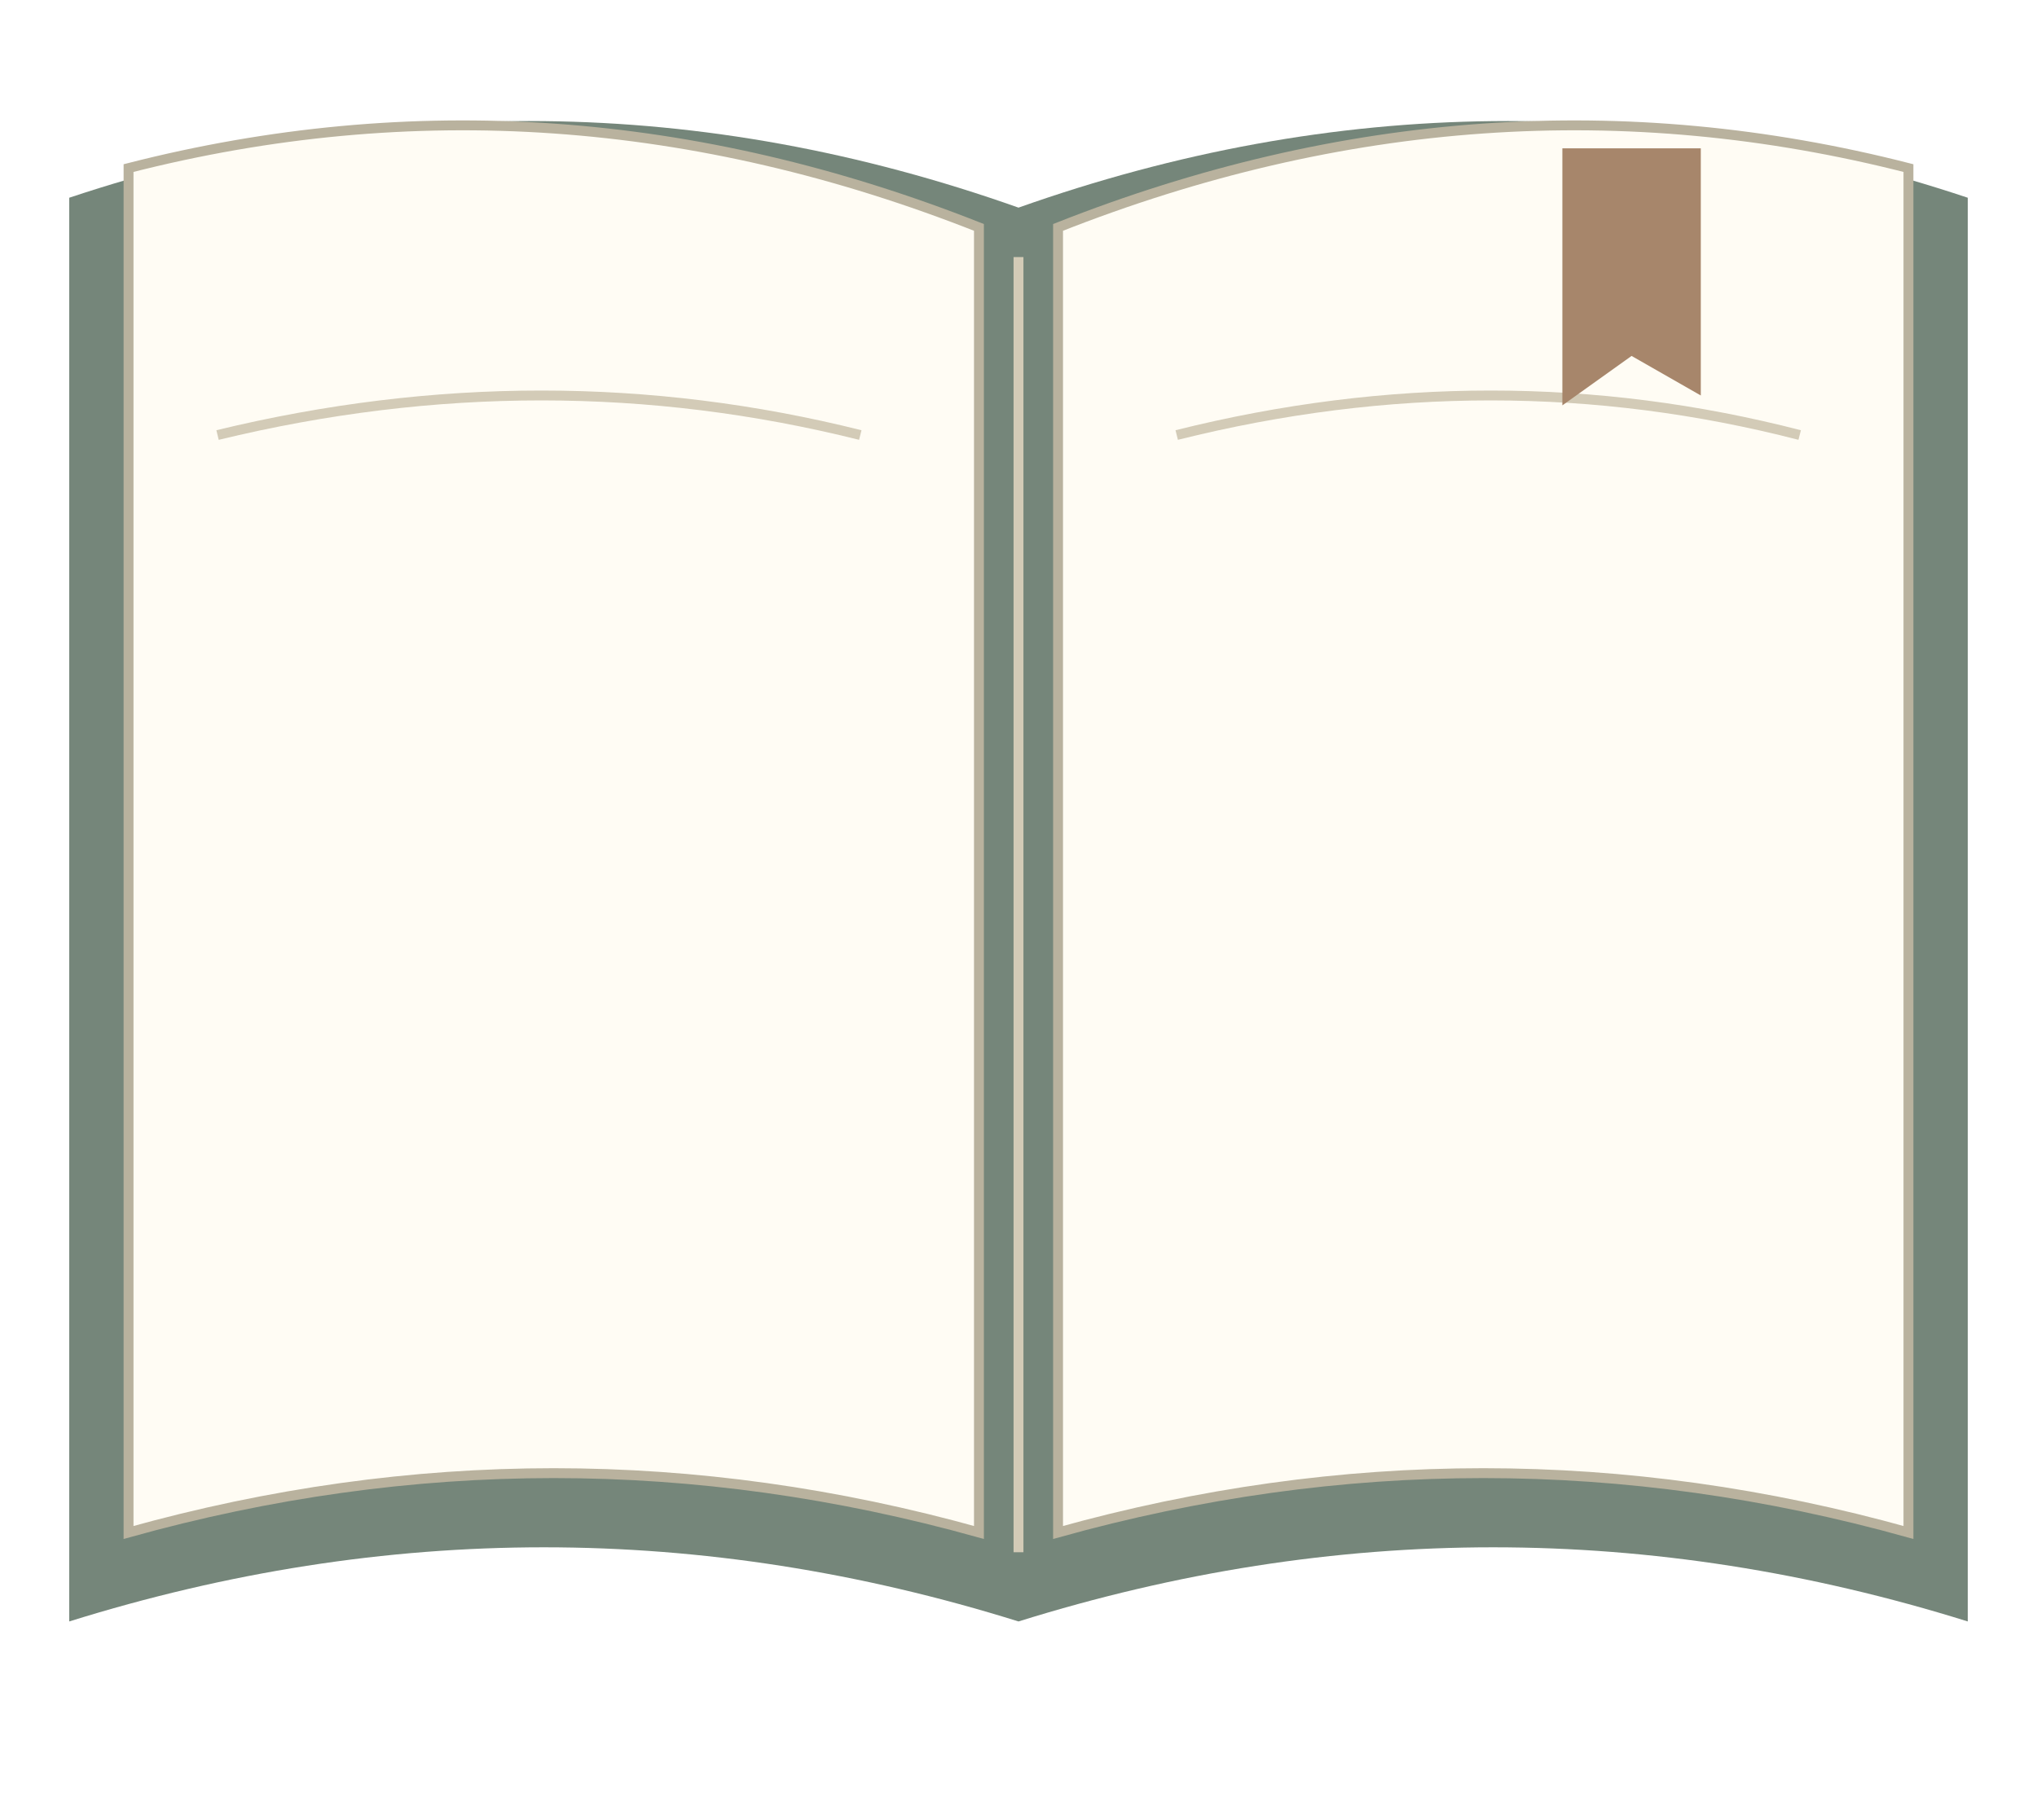
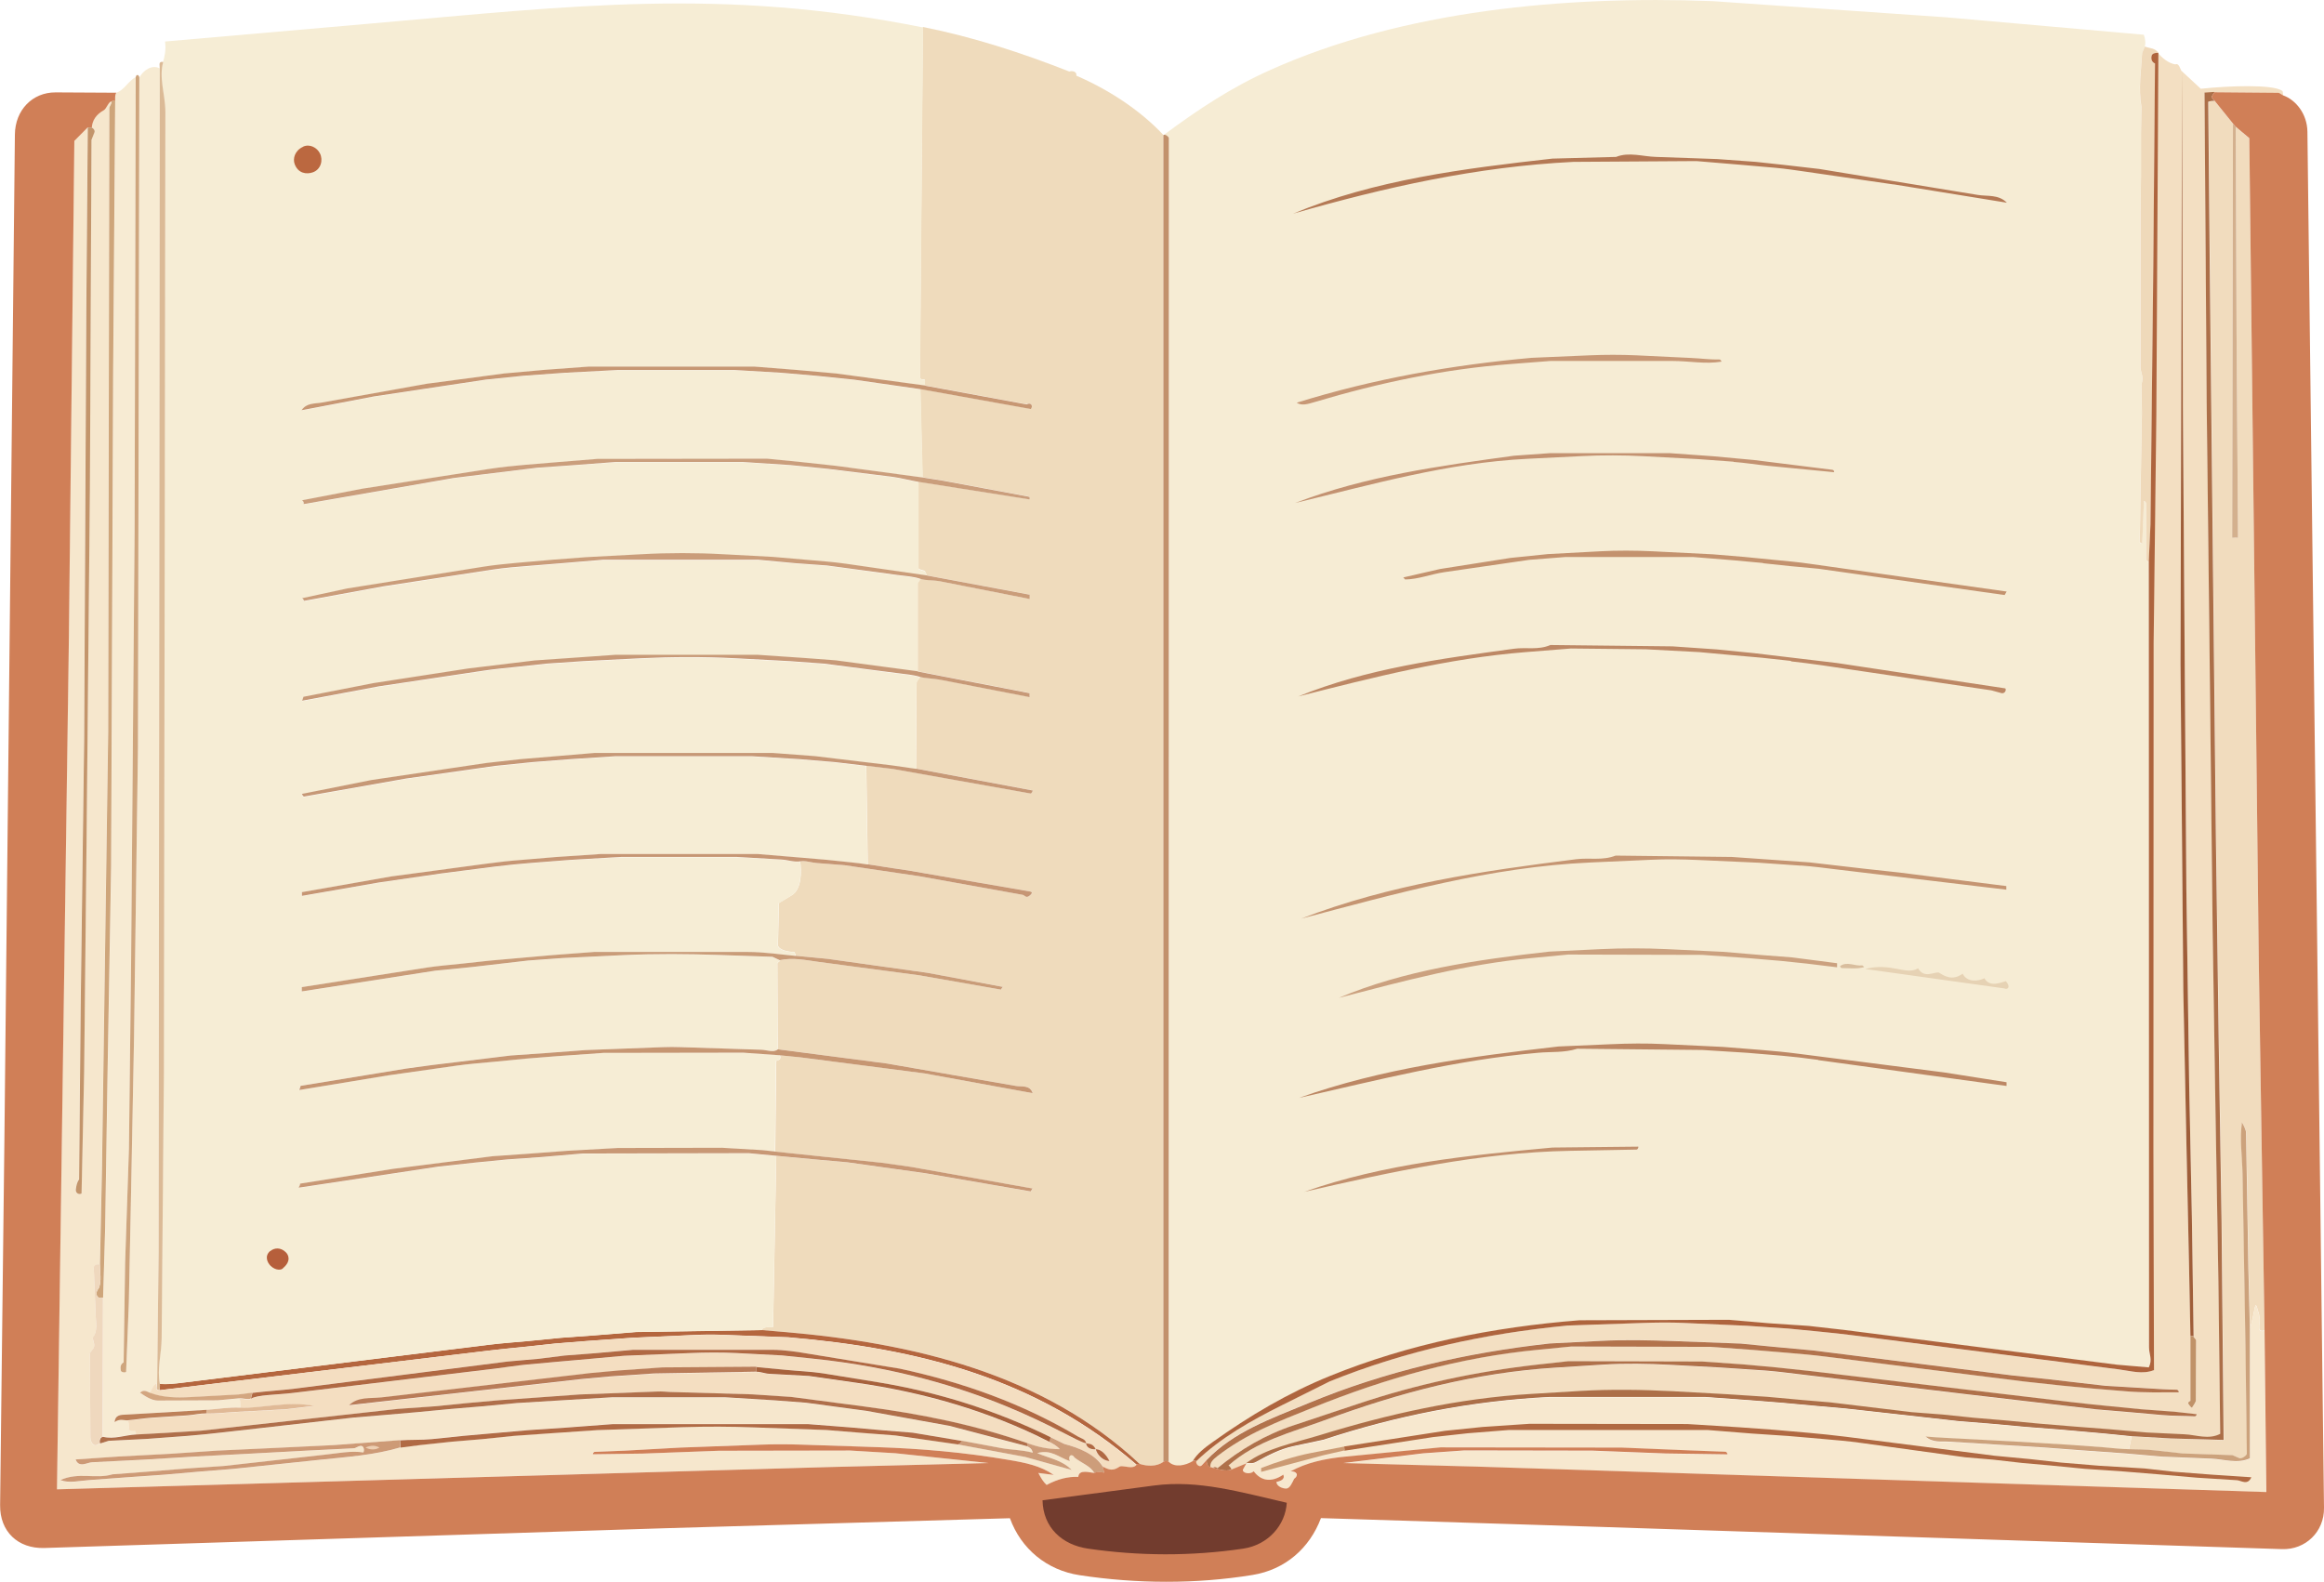
- <svg xmlns="http://www.w3.org/2000/svg" viewBox="0 0 206 184">
-   <path d="M7 20Q55 4 103 21Q151 4 199 20V164Q151 149 103 164Q55 149 7 164Z" fill="#75867A" />
-   <path d="M13 17Q56 6 99 23V155Q56 143 13 155Z" fill="#FFFCF4" stroke="#B9B29E" />
-   <path d="M107 23Q150 6 193 17V155Q150 143 107 155Z" fill="#FFFCF4" stroke="#B9B29E" />
-   <path d="M103 26V157M22 44Q55 36 87 44M119 44Q151 36 182 44" fill="none" stroke="#D3CBB7" />
-   <path d="M158 15v26l7-5 7 4V15" fill="#A7866B" />
+ <svg xmlns="http://www.w3.org/2000/svg" id="Layer_2" data-name="Layer 2" viewBox="0 0 206 140.22">
+   <defs>
+     <style>
+       .cls-1 {
+         fill: #c2916c;
+       }
+ 
+       .cls-2 {
+         fill: #723c2e;
+       }
+ 
+       .cls-3 {
+         fill: #f3dfc2;
+       }
+ 
+       .cls-4 {
+         fill: #d3b08e;
+       }
+ 
+       .cls-5 {
+         fill: #e6d2b4;
+       }
+ 
+       .cls-6 {
+         fill: #bd8865;
+       }
+ 
+       .cls-7 {
+         fill: #ca9e7c;
+       }
+ 
+       .cls-8 {
+         fill: #b2734c;
+       }
+ 
+       .cls-9 {
+         fill: #f1dcbe;
+       }
+ 
+       .cls-10 {
+         fill: #c89875;
+       }
+ 
+       .cls-11 {
+         fill: #ca9d7a;
+       }
+ 
+       .cls-12 {
+         fill: #c79876;
+       }
+ 
+       .cls-13 {
+         fill: #9f5e39;
+       }
+ 
+       .cls-14 {
+         fill: #f7ebd3;
+       }
+ 
+       .cls-15 {
+         fill: #b47955;
+       }
+ 
+       .cls-16 {
+         fill: #b06943;
+       }
+ 
+       .cls-17 {
+         fill: #b65f3b;
+       }
+ 
+       .cls-18 {
+         fill: #cea57d;
+       }
+ 
+       .cls-19 {
+         fill: #c99c78;
+       }
+ 
+       .cls-20 {
+         fill: #b97c58;
+       }
+ 
+       .cls-21 {
+         fill: #efd8be;
+       }
+ 
+       .cls-22 {
+         fill: #cb9a73;
+       }
+ 
+       .cls-23 {
+         fill: #e0b996;
+       }
+ 
+       .cls-24 {
+         fill: #ae643d;
+       }
+ 
+       .cls-25 {
+         fill: #efdbbc;
+       }
+ 
+       .cls-26 {
+         fill: #f6ecd4;
+       }
+ 
+       .cls-27 {
+         fill: #a7623c;
+       }
+ 
+       .cls-28 {
+         fill: #b4663e;
+       }
+ 
+       .cls-29 {
+         fill: #f6edd5;
+       }
+ 
+       .cls-30 {
+         fill: #d3a680;
+       }
+ 
+       .cls-31 {
+         fill: #bd8159;
+       }
+ 
+       .cls-32 {
+         fill: #cd9d7a;
+       }
+ 
+       .cls-33 {
+         fill: #c39271;
+       }
+ 
+       .cls-34 {
+         fill: #c69672;
+       }
+ 
+       .cls-35 {
+         fill: #efd9ba;
+       }
+ 
+       .cls-36 {
+         fill: #dbba96;
+       }
+ 
+       .cls-37 {
+         fill: #cba17f;
+       }
+ 
+       .cls-38 {
+         fill: #cd9a76;
+       }
+ 
+       .cls-39 {
+         fill: #edcfb2;
+       }
+ 
+       .cls-40 {
+         fill: #d07f57;
+       }
+ 
+       .cls-41 {
+         fill: #c09268;
+       }
+ 
+       .cls-42 {
+         fill: #c79977;
+       }
+ 
+       .cls-43 {
+         fill: #c79773;
+       }
+ 
+       .cls-44 {
+         fill: #c59572;
+       }
+ 
+       .cls-45 {
+         fill: #c3926e;
+       }
+ 
+       .cls-46 {
+         fill: #af714a;
+       }
+ 
+       .cls-47 {
+         fill: #c69674;
+       }
+ 
+       .cls-48 {
+         fill: #c3956b;
+       }
+ 
+       .cls-49 {
+         fill: #d8bd9d;
+       }
+ 
+       .cls-50 {
+         fill: #f4dec1;
+       }
+ 
+       .cls-51 {
+         fill: #af6f4a;
+       }
+ 
+       .cls-52 {
+         fill: #c2906d;
+       }
+ 
+       .cls-53 {
+         fill: #bc8764;
+       }
+ 
+       .cls-54 {
+         fill: #f7e8cf;
+       }
+ 
+       .cls-55 {
+         fill: #ac6f48;
+       }
+ 
+       .cls-56 {
+         fill: #b06a44;
+       }
+ 
+       .cls-57 {
+         fill: #c69876;
+       }
+ 
+       .cls-58 {
+         fill: #bb6840;
+       }
+ 
+       .cls-59 {
+         fill: #f6e7cd;
+       }
+ 
+       .cls-60 {
+         fill: #cca27c;
+       }
+ 
+       .cls-61 {
+         fill: #cea57a;
+       }
+ 
+       .cls-62 {
+         fill: #b06942;
+       }
+     </style>
+   </defs>
+   <g id="Layer_1-2" data-name="Layer 1">
+     <g id="Generative_Object" data-name="Generative Object">
+       <path class="cls-25" d="M103.12,11.97v117.63c-.57.44-1.44.4-2.1.18-8.55-8.03-20.13-10.75-31.64-11.71l-1.86-.16c.04-.23.51-.3,1.01-.27l.28-15.17,3.63.34,2.69.24,6.92.97,9.32,1.61.17-.26-10.81-1.92-2.55-.36-9.46-.99.09-8.05c.44-.1.42-.37.3-.5l1.9.19,10.97,1.42,9.57,1.75c-.25-.75-.95-.55-1.49-.64l-11.44-1.99-9.68-1.26-.03-7.62c0-.08.36-.27.22-.28,1.14-.25,2.26,0,3.43.15l8.93,1.19,7.25,1.27c.04-.11.14-.2.17-.24l-6.69-1.25-8.86-1.24-2.83-.27s-.04-.34-.19-.36c-.36.05-1.39-.16-1.38-.61l.09-3.71,1.14-.69c.86-.52.88-2.08.74-3,.52-.08.97.11,1.5.15l2.44.19,6.65.98,9.15,1.65c.17.03.29.35.63.05.1-.09.34-.3,0-.35l-10.83-1.87c-.44-.08-.97-.14-1.29-.19l-2.26-.35-.13-8.74,2.37.28,12.22,2.18c.13-.12.16-.22.17-.27l-10.35-1.94.05-7.58c0-.24.23-.38.32-.56.44.14,1.16.13,1.78.25l7.9,1.54v-.35s-8.01-1.55-8.01-1.55l-1.9-.37v-7.85s.25-.35.25-.35c.41.14,1.16.1,1.76.22l7.9,1.56v-.38s-9.13-1.71-9.13-1.71c-.01-.09-.08-.38-.22-.42-.09-.03-.49-.1-.5-.23v-7.65s9.82,1.55,9.82,1.55c.05-.04.07-.21-.11-.25l-7.51-1.4-1.83-.29-.2-7.83,9.78,1.76c.25-.29-.03-.63-.37-.41l-8.95-1.65c-.15-.09.03-.55-.11-.55-.09,0-.38.07-.38-.25l.26-30.99c4.45.89,8.74,2.28,12.98,3.95.23-.08.69-.03.63.37,2.8,1.21,5.58,2.99,7.69,5.23Z" />
+       <path class="cls-3" d="M193.42,6.31l-.14,52.55.26,28.97.26,13.33.24,11.15.13,6.09v5.79c-.27.11-.22.24-.13.35.07.09.22.29.27.23.08-.1.33-.48.33-.61l.02-5.34c0-.09-.3-.34-.22-.35l-.15-10.46-.24-11.74-.25-17.39-.32-42.85-.07-29.71,1.67,1.55c2.38-.26,6.43-.42,7.22.19.08.06.06.29.08.42-.1-.03-.32-.23-.44-.23l-5.67-.05-.85.06.19,27.48.25,21.5.28,25.35.26,16.48.25,14.59.16,13.5c-1.05.53-2.12.09-3.16.04l-3.36-.16-3.31-.29-3.01-.23-3.15-.26-3.05-.29-2.74-.23-2.8-.29-2.75-.21-7.23-.87-2.5-.21-3.06-.28-3.54-.23-4.9-.27c-2.7-.15-5.52-.18-8.21-.02l-4.28.26c-6.49.39-12.67,1.78-18.84,3.68-2.23.68-4.68,1.13-6.45,2.46l-1.36.56c.03-.19-.26-.38-.24-.39,2.5-2.21,5.58-2.93,8.47-3.99,6.67-2.46,13.35-4.23,20.52-4.68l4.26-.27c1.91-.12,3.96-.08,5.87.02l4.48.24,3.88.26c.96.07,2,.2,3.06.33l15.06,1.8,11.31,1.32,2.75.23,3.05.27c.99.09,2.01.07,2.95.12.08-.04.14-.1.15-.19l-1.96-.22-2.97-.22-2.84-.28c-1.03-.1-2.13-.21-3.31-.35l-23.11-2.75-3.08-.33-2.84-.26-3.71-.26-11.87-.03-2.71.3c-5.45.61-10.72,1.74-15.9,3.47l-5.73,1.91c-2.51.84-4.74,2.14-6.76,3.8-.21-.16-.34-.1-.39-.02l-.23-.07c-.07-.42.25-.72.61-1,2.56-1.99,5.39-3.06,8.41-4.28,6.51-2.62,13.07-4.48,20-5.15l2.96-.29,12.39.03,3.71.27,3.11.26c1.04.09,2.15.18,3.32.33l17.61,2.21,3.31.36,2.84.27,2.92.24c1.53.13,3.14.08,4.64.09,0-.08-.03-.18-.14-.23-.93,0-1.85-.08-2.86-.14l-3.52-.21-4.93-.57-3.32-.35-17.61-2.21-3.58-.33-2.86-.28-5.88-.22c-2.15-.08-4.41-.13-6.54-.02l-4.52.23c-7.38.83-14.53,2.45-21.43,5.31-3.31,1.37-6.58,2.51-8.98,5.03l-.45.48c-.19.2-.54-.15-.47-.38,2.19-2.09,4.83-3.58,7.62-4.97l4.21-2.1c6.77-2.73,13.76-4.24,21.07-4.95l6.68-.23c1.24-.04,2.41-.05,3.66,0l5.57.25,3.69.25,2.85.28c.95.09,1.97.2,3.06.34l23.38,3c1.04.13,2.06.47,3.1.06l-.05-19.54.02-44.93.24-20.23.18-32.06c.33.41.92.91,1.53,1.01.33-.16.44.44.56.6Z" />
+       <path class="cls-14" d="M14.16,6.08l-.1,104.88-.13,11.64c-.39.22-.44.61-.63.88-.21-.08-.56-.34-.87,0,.49.34,1.04.69,1.57.69l5.29-.02,1.93-.18c.15.28.11.54.09.82-1.07-.05-2.04.13-2.98.19l-3.23.2-4.02.23c-.3.02-.87-.02-.92.66.46-.34.87-.13,1.16-.16.15.27.15.4.1.79.05.11.39.14.49.1s.2.25.12.35c-.98.05-1.91.45-2.91.2l.03-12.32.18-6.15.21-13.52.32-18.6.18-43.75.18-24.11c0-.22-.03-.47.1-.69.68-.2,1.05-1.03,1.71-1.38l-.1,40.21-.31,38.3-.19,16.45-.34,10.16-.13,8.8c-.32.2-.29.47-.25.73.03.18.46.21.47.09l.24-6.1.2-9.85.26-13.59.35-25.81.12-59.34c.34-.65,1.12-1.18,1.81-.82Z" />
+       <path class="cls-18" d="M12.35,6.9l-.12,59.34-.35,25.81-.26,13.59-.2,9.85-.24,6.1c0,.11-.44.09-.47-.09-.04-.26-.07-.54.25-.73l.13-8.8.34-10.16.19-16.45.31-38.3.1-40.21c.05-.34.33-.2.32.05Z" />
+       <g>
+         <path class="cls-26" d="M190.11,4.15l-.24.56c-.08,1.55-.36,3.12-.06,4.79l-.03,2.39v3.77c0,.93-.05,2.05-.05,3.07v13.92c.06.48.31.83.08,1.42l.04,2.53-.03,1.87-.16,9.6c.08.11.17.14.22.15l.15-3.78c.08,0,.19.1.19.22v4.88c0,.22.15.27.25.25l.02,69.68c0,.65.33,1.05-.02,1.78l-2.83-.24-24.24-3.09-3.09-.35-3.46-.23-3.6-.31-13.23.04c-7.71.61-15.08,2.08-22.11,4.93-3.73,1.51-7.16,3.54-10.42,5.87-.71.51-1.37,1.02-1.77,1.69-.61.37-1.57.61-2.12.06l.02-117.36c0-.1-.33-.38-.5-.27,3.15-2.34,6.09-4.28,9.53-5.81C124.4.92,138.74-.4,151.79.1l20.79,1.44,17.45,1.54c.13.35.18.82.07,1.07Z" />
+         <g>
+           <path class="cls-35" d="M191.32,4.7c-.26-.03-.53.06-.57.21-.07.23-.07.58.28.73l-.15,17.89-.25,22.95-.15,3.29c-.1.02-.25-.03-.25-.25v-4.88c0-.12-.11-.21-.19-.22l-.15,3.78s-.14-.04-.22-.15l.16-9.6.03-1.87-.04-2.53c.23-.58-.03-.93-.08-1.42v-13.92c0-1.03.04-2.15.04-3.07v-3.77s.04-2.39.04-2.39c-.29-1.67-.02-3.24.06-4.79l.24-.56c.5.18.85.1,1.21.55Z" />
+           <path class="cls-24" d="M191.32,4.7l-.18,32.06-.24,20.23-.02,44.93.05,19.54c-1.04.41-2.06.07-3.1-.06l-23.38-3c-1.1-.14-2.11-.25-3.06-.34l-2.85-.28-3.69-.25-5.57-.25c-1.25-.06-2.43-.04-3.66,0l-6.68.23c-7.31.71-14.31,2.22-21.07,4.95l-4.21,2.1c-2.79,1.39-5.43,2.88-7.62,4.97-.07-.03-.24-.05-.32,0,.4-.67,1.05-1.18,1.77-1.69,3.26-2.33,6.69-4.36,10.42-5.87,7.03-2.85,14.4-4.32,22.11-4.93l13.23-.04,3.6.31,3.46.23,3.09.35,24.24,3.09,2.83.24c.35-.72.02-1.13.02-1.78l-.02-69.68.15-3.29.25-22.95.15-17.89c-.35-.15-.36-.51-.28-.73.05-.15.32-.24.57-.21Z" />
+           <path class="cls-1" d="M103.6,129.6c-.1-.09-.37-.08-.48,0V11.97c.17-.11.49.17.49.27l-.02,117.36Z" />
+           <path class="cls-15" d="M167.84,16.35l-7.64-1.11c-.95-.14-1.92-.28-2.78-.36l-3.09-.27-3.96-.33-10.91.07c-8.59.43-16.62,2.24-24.84,4.59,7.21-3,15.13-4,22.99-4.88l5.64-.15c1.15-.46,2.37-.03,3.53,0l5.43.19,3.43.25,2.59.28,3.04.35,14.04,2.3c.87.14,1.84-.06,2.58.69l-10.06-1.63Z" />
+           <path class="cls-53" d="M161.17,93.96c-1.24-.17-2.26-.29-3.21-.37l-3.1-.26-3.97-.25-11.08-.11c-1.17.37-2.31.25-3.49.36-7.24.63-14.03,2.38-21.18,4,7.34-2.63,15.18-3.66,23.01-4.56l4.63-.2c1.54-.07,3.19-.09,4.73-.01l5.24.25,3.38.27c1.04.08,2.16.19,3.31.34l12.88,1.65,5.54.87v.33s-16.68-2.29-16.68-2.29Z" />
+           <path class="cls-44" d="M159.65,76.74l-3.75-.26-5.34-.24c-1.41-.06-2.84-.09-4.24-.02l-5.36.24c-8.89.4-17.23,2.76-25.63,4.98,7.85-3.04,16.09-4.23,24.38-5.27,1.21-.15,2.32.14,3.5-.32l10.3.12,3.86.27,3.03.21,4.92.57,3.04.33,9.48,1.2v.32s-15-1.79-15-1.79c-1.06-.13-2.11-.27-3.2-.35Z" />
+           <path class="cls-6" d="M158.76,58.59l-2.58-.28-2.49-.22-3.06-.28-4.73-.25-6.65-.07-4.01.32c-6.95.55-13.5,2.24-20.17,3.93,6.18-2.51,12.64-3.34,19.13-4.23,1.1-.15,2.14.14,3.23-.33l10.82.12,3.91.27,3.3.33,7.39.88,14.87,2.24c.16.02.05.53-.33.42l-.87-.24-15-2.22c-.97-.14-1.94-.26-2.77-.35Z" />
+           <path class="cls-45" d="M156.28,49.91l-2.6-.24-3.59-.29h-11.34s-3.2.25-3.2.25l-7.51,1.09c-1.22.18-2.33.64-3.49.65l-.16-.18,3.27-.75,6.23-.98,3.32-.34,4.66-.25c1.47-.08,3.1-.07,4.58,0l5.38.27,2.77.23,2.84.28c.93.09,1.98.18,3.05.34l17.38,2.45-.18.31-16.49-2.33-2.47-.23-2.46-.26Z" />
+           <path class="cls-33" d="M153.67,40.93l-3.15-.23-4.88-.26c-1.74-.09-3.61-.1-5.36-.01l-4.84.24c-7.16.35-13.83,2.29-20.64,3.92,6.28-2.4,12.82-3.29,19.4-4.19l3.23-.23h10.55s3.91.28,3.91.28l3.57.33,6.98.87c.15.05.14.16.13.21l-5.8-.56c-1.02-.1-2.1-.28-3.1-.35Z" />
+           <path class="cls-37" d="M157.82,85.18l-2.83-.24-4.11-.29-11.87-.03-3.23.31c-5.84.55-11.19,1.99-17.11,3.53,5.76-2.44,12.23-3.38,18.67-4.1l4.54-.22c1.9-.09,3.96-.09,5.87,0l4.99.24,3.33.28,2.75.21,4.02.52v.36s-2.71-.33-2.71-.33l-2.31-.24Z" />
+           <path class="cls-12" d="M137.43,32l-3.5.27c-5.94.45-11.67,1.66-17.39,3.37-.59.17-1.15.36-1.6.06,6.85-2.13,13.72-3.34,20.83-3.98l5.12-.22c1.38-.06,2.77-.06,4.16,0l4.79.23c.93.04,1.76.16,2.61.14.11.07.14.17.14.19-1.42.24-2.84-.06-4.34-.06h-10.82Z" />
+           <path class="cls-52" d="M139.17,102.02c-8.09.15-15.81,1.86-23.58,3.64,7.14-2.51,14.55-3.24,22.03-3.93l7.6-.08c.03.09-.07.26-.15.26l-5.9.11Z" />
+           <path class="cls-5" d="M173.97,86.31c.38.79,1.37.7,1.93.41.46.84,1.45.38,1.9.26.47.53.15.79-.15.64l-12.32-1.72c2.33-.6,3.64.6,4.69-.06.53.92,1.35.33,1.83.37.51.33,1.22.76,2.12.11Z" />
+           <path class="cls-49" d="M165.22,85.74c-.65.18-1.33.08-1.98.08-.15-.07-.13-.2-.13-.18.62-.45,1.33.04,1.96-.06.1.05.15.13.16.15Z" />
+         </g>
+       </g>
+       <path class="cls-28" d="M67.52,117.91l1.86.16c11.5.96,23.09,3.69,31.64,11.71-.07-.02-.24.03-.26.07-8.87-7.67-19.35-10.31-30.86-11.3l-5.88-.22c-.99-.04-1.81-.02-2.81.03l-5.13.23-4.09.29-2.76.22-2.58.28c-1.05.11-2.12.2-3.33.35l-29.17,3.51c0-.19.05-.41.02-.56.64.05,1.28-.02,2.03-.11l27.13-3.36c1.29-.16,2.45-.23,3.58-.34l2.84-.28,3.02-.22,3.6-.29,11.16-.17Z" />
+       <g>
+         <path class="cls-29" d="M81.82,2.41l-.26,30.99c0,.31.29.25.38.25.14,0-.04.46.11.55l-7.91-1.07-3.58-.32-3.65-.3h-14.75s-3.91.3-3.91.3l-3.57.32-6.84.91-9.32,1.67c-.61.11-1.32,0-1.78.68l6.44-1.23,9.91-1.49,3.32-.34,3.62-.26,4.76-.25h10.3s4.23.25,4.23.25l3.12.27,3.29.34,5.87.84.2,7.83-7.65-1.03-3.04-.33-3.12-.31-15.02.02-3.45.28-3.11.26c-.95.08-1.99.18-3.04.35l-11.23,1.75-5.36,1.03c.12.08.18.18.15.34l13.27-2.31,2.81-.35,4.65-.57,3.03-.21,3.86-.28h11.34s4.17.27,4.17.27l3.31.33,5.66.7c.81.1,1.72.35,2.4.46v7.65c.01.13.41.2.5.23.14.04.2.32.22.42l-7.2-1.04c-1.13-.16-2.26-.24-3.3-.33l-3.11-.27-4.48-.24c-2.33-.12-4.83-.12-7.16,0l-4.89.26-3.03.23-3.1.27c-.94.08-1.99.18-3.04.35l-12.08,1.93-3.98.86c.1.06.15.15.16.24l7.03-1.29,9.66-1.48c1.14-.17,2.27-.26,3.3-.34l2.96-.24,3.6-.3h13.7s3.34.3,3.34.3l2.77.2,6.23.84c.74.1,1.42.12,2.07.35l-.24.35v7.85s-7.28-.97-7.28-.97l-2.78-.21-4.12-.28h-12.66s-4.12.29-4.12.29l-3.03.21-5.87.71-8.42,1.3-6.19,1.21-.12.35,6.84-1.28,9.21-1.38c1.04-.16,2.1-.25,3.03-.35l2.59-.28,3.28-.22,5.15-.26c2.69-.14,5.52-.14,8.21,0l4.89.26,3.04.22,6.5.84c.74.1,1.39.13,2.05.34-.09.18-.32.32-.32.56l-.05,7.58-2.23-.32-6.75-.81-3.73-.27h-15.8s-3.45.29-3.45.29l-3.11.26-3.04.34-10.18,1.51-6.16,1.23s.06.15.17.24l9.06-1.6,7.9-1.12,3.31-.34,3.36-.26,3.97-.27h12.13s4.23.26,4.23.26l3.11.26,2.79.33.13,8.74c-.49-.08-.95-.13-1.47-.19l-2.21-.23-2.47-.21-3.59-.31h-13.97s-3.97.28-3.97.28l-3.11.26c-.95.08-1.99.19-3.04.33l-8.43,1.13-7.9,1.39v.33s6.85-1.19,6.85-1.19l5.53-.8,4.75-.61c1.13-.14,2.25-.25,3.3-.33l3.37-.26,4.49-.25h10.3s3.95.22,3.95.22c.54.03,1.07.24,1.63.16.14.92.12,2.48-.74,3l-1.14.69-.09,3.71c-.01.44,1.02.66,1.38.61.15.02.18.33.19.36-1.39-.13-2.77-.35-4.23-.35h-13.61s-3.71.28-3.71.28l-3.06.27-2.49.22-2.58.28c-.92.1-1.98.18-3.03.34l-11.06,1.73v.38s11.84-1.84,11.84-1.84l3.32-.33,4.92-.57,3.04-.22,5.41-.26c2.8-.13,5.67-.11,8.5-.01l4.69.16.65.3c.14,0-.22.2-.22.28l.03,7.62c-.38.31-.95.05-1.48.03l-7.12-.23c-.6-.02-.97-.03-1.58,0l-6.86.26-3.6.27-3.02.21-7,.85-2.28.31-9.35,1.53-.12.37,7.89-1.3,6.06-.86c1.13-.16,2.26-.24,3.28-.34l2.84-.28,2.77-.22,4.11-.29,12.39-.02,3.23.23c.12.13.14.4-.3.5l-.09,8.05-1.11-.12-3.58-.21-9.24.02-4.49.25-3.59.27-3.02.21-8.82,1.12-8.24,1.31c0,.13-.07.23-.13.36l12.38-1.87,3.3-.36,2.85-.28,3.02-.21,3.6-.31,14.75-.03,2.43.23-.28,15.17c-.5-.03-.96.04-1.01.27l-11.16.17-3.6.29-3.02.22-2.84.28c-1.13.11-2.29.18-3.58.34l-27.13,3.36c-.74.09-1.38.17-2.03.11-.25-1.32.15-2.67.16-4.07l.2-23.69.13-85c0-1.51-.6-3.01-.19-4.43.14-.48.28-1.05.18-1.82l18.44-1.61c17.63-1.54,30.99-3.2,48.73.36Z" />
+         <g>
+           <path class="cls-36" d="M14.17,122.68c.03.15-.02.37-.02.56-.14.02-.28-.09-.27-.17l.05-.47.13-11.64.1-104.88-.02-.39c0-.14.09-.24.33-.2-.41,1.41.19,2.91.19,4.43l-.13,85-.2,23.69c-.01,1.4-.42,2.75-.16,4.07Z" />
+           <path class="cls-10" d="M68.71,102.09l9.46.99,2.55.36,10.81,1.92-.17.26-9.32-1.61-6.92-.97-2.69-.24-3.63-.34-2.43-.23-14.75.03-3.6.31-3.02.21-2.85.28-3.3.36-12.38,1.87c.06-.13.13-.22.13-.36l8.24-1.31,8.82-1.12,3.02-.21,3.59-.27,4.49-.25,9.24-.02,3.58.21,1.11.12Z" />
+           <path class="cls-11" d="M82.13,51.01l9.14,1.71v.38s-7.91-1.56-7.91-1.56c-.6-.12-1.35-.07-1.76-.22-.65-.23-1.34-.25-2.07-.35l-6.23-.84-2.77-.2-3.34-.31h-13.7s-3.6.3-3.6.3l-2.96.24c-1.04.08-2.16.17-3.3.34l-9.66,1.48-7.03,1.29c-.01-.09-.07-.17-.16-.24l3.98-.86,12.08-1.93c1.05-.17,2.11-.26,3.04-.35l3.1-.27,3.03-.23,4.89-.26c2.34-.13,4.83-.13,7.16,0l4.48.24,3.11.27c1.04.09,2.17.17,3.3.33l7.2,1.04Z" />
+           <path class="cls-34" d="M68.93,93.02l9.68,1.26,11.44,1.99c.54.09,1.24-.11,1.49.64l-9.57-1.75-10.97-1.42-1.9-.19-3.23-.23-12.39.02-4.11.29-2.77.22-2.84.28c-1.02.1-2.15.18-3.28.34l-6.06.86-7.89,1.3.12-.37,9.35-1.53,2.28-.31,7-.85,3.02-.21,3.6-.27,6.86-.26c.61-.02.98-.02,1.58,0l7.12.23c.54.02,1.1.28,1.48-.03Z" />
+           <path class="cls-43" d="M82.05,34.2l8.95,1.65c.34-.22.62.11.37.41l-9.78-1.76-5.87-.84-3.29-.34-3.12-.27-4.23-.25h-10.3s-4.76.25-4.76.25l-3.62.26-3.32.34-9.91,1.49-6.44,1.23c.45-.67,1.16-.57,1.78-.68l9.32-1.67,6.84-.91,3.57-.32,3.91-.29h14.75s3.65.29,3.65.29l3.58.32,7.91,1.07Z" />
+           <path class="cls-42" d="M81.35,59.53l1.9.37,8.01,1.55v.35s-7.91-1.54-7.91-1.54c-.63-.12-1.34-.12-1.78-.25-.66-.2-1.31-.24-2.05-.34l-6.5-.84-3.04-.22-4.89-.26c-2.69-.14-5.52-.13-8.21,0l-5.15.26-3.28.22-2.59.28c-.94.1-1.99.19-3.03.35l-9.21,1.38-6.84,1.28.12-.35,6.19-1.21,8.42-1.3,5.87-.71,3.03-.21,4.12-.29h12.66s4.12.28,4.12.28l2.78.21,7.27.97Z" />
+           <path class="cls-7" d="M81.79,42.33l1.83.29,7.51,1.4c.18.03.16.2.11.25l-9.82-1.55c-.68-.11-1.59-.36-2.4-.46l-5.66-.7-3.31-.33-4.17-.27h-11.34s-3.86.29-3.86.29l-3.03.21-4.65.57-2.81.35-13.27,2.31c.03-.16-.03-.26-.15-.34l5.36-1.03,11.23-1.75c1.05-.16,2.09-.27,3.04-.35l3.11-.26,3.45-.28,15.02-.02,3.12.31,3.04.33,7.65,1.03Z" />
+           <path class="cls-47" d="M76.91,76.62l2.26.35c.32.05.84.12,1.29.19l10.83,1.87c.34.05.1.26,0,.35-.34.3-.46-.02-.63-.05l-9.15-1.65-6.65-.98-2.44-.19c-.53-.04-.98-.23-1.5-.15-.56.08-1.09-.13-1.63-.16l-3.95-.23h-10.3s-4.49.26-4.49.26l-3.37.26c-1.05.08-2.17.19-3.3.33l-4.75.61-5.53.8-6.84,1.19v-.33s7.9-1.39,7.9-1.39l8.43-1.13c1.04-.14,2.09-.26,3.04-.33l3.11-.26,3.97-.27h13.97s3.59.3,3.59.3l2.47.21,2.21.23c.51.05.98.11,1.47.19Z" />
+           <path class="cls-57" d="M81.2,68.14l10.35,1.94s-.04.15-.17.27l-12.22-2.18-2.37-.28-2.79-.33-3.11-.26-4.23-.26h-12.13s-3.97.26-3.97.26l-3.36.26-3.31.34-7.9,1.12-9.06,1.6c-.11-.09-.16-.2-.17-.24l6.16-1.23,10.18-1.51,3.04-.34,3.11-.26,3.45-.29h15.8s3.73.28,3.73.28l6.75.81,2.23.32Z" />
+           <path class="cls-19" d="M70.52,84.73l2.83.27,8.86,1.24,6.69,1.25s-.13.13-.17.24l-7.25-1.27-8.93-1.19c-1.17-.16-2.29-.4-3.43-.15l-.65-.3-4.69-.16c-2.82-.1-5.69-.12-8.5.01l-5.41.26-3.04.22-4.92.57-3.32.33-11.84,1.84v-.38s11.05-1.73,11.05-1.73c1.05-.16,2.11-.24,3.03-.34l2.58-.28,2.49-.22,3.06-.27,3.71-.28h13.61c1.46,0,2.84.22,4.23.35Z" />
+           <path class="cls-58" d="M26.87,13c.59-.27,1.24.09,1.49.6.3.59.09,1.43-.64,1.68-.55.19-1.29.1-1.6-.73-.18-.48,0-1.2.75-1.54Z" />
+           <path class="cls-17" d="M23.96,110.91c.36-.31.93-.34,1.37.1.23.21.51.77-.23,1.4-.11.19-.65.26-1.12-.2-.29-.29-.55-.87-.03-1.31Z" />
+         </g>
+       </g>
+       <path class="cls-59" d="M8.86,112.15c-.11-.12-.56-.04-.55.24l.17,4.28c.02.56.17,1.41-.22,1.86-.13.16.16.55.08.86s-.37.41-.37.68l.04,7.35c0,.27.09.47.19.58.28.3.47.03.64-.02l.77-.24,3.39-.17,3.61-.27c1.03-.08,2.17-.2,3.3-.33l11.38-1.29,2.75-.23,2.9-.25,3.05-.29,2.74-.23,3.06-.29,3.79-.23,4.65-.27h10.04s4.37.26,4.37.26l2.78.21,5.34.72,7.37,1.33,6.89,1.81c.18.08.44.21.5.57-1.04-.27-1.92-.24-2.81-.41l-3.53-.66-4.3-.72-2.48-.2-3.06-.27-3.71-.3h-17.38s-4.13.32-4.13.32l-3.29.22-3.31.29-2.49.22-2.79.29c-.94.1-1.92.05-2.81.11l-5.87.44-5,.24-5.36.25-4.12.28-4.56.24-3.83.26c.29.78,1.02.27,1.46.25l4.57-.23,4.63-.28,4.59-.24,5.4-.29,4.03-.2c.18,0,.52-.31.75-.17.08.05.2.28.08.54-1.07-.17-2.22.06-3.34.19l-9.03,1.01-3.27.22-3.57.29-3.03.23c-1.5.44-2.99-.23-4.62.51.79.31,1.7.07,2.56,0l3.39-.25,3.27-.23,3.32-.29,2.76-.22,7.8-.82c2.38-.25,4.77-.41,7.04-1.09l1.72-.22,2.8-.3,2.73-.23,2.81-.29,3.27-.23,4.11-.28,7.6-.26c2.08-.07,4.24-.06,6.31.02l6.4.23,3.33.27,2.76.21,5.57.8,5.97,1.11,4.11,1.15c-.88-.9-1.93-1-3.05-1.49,1.22-.36,1.94.39,2.89.71-.21-.52.2-.71.41-.32.62.49,1.42.76,1.76,1.37-.35,0-1.35-.37-1.41.35-.92-.02-1.77.17-2.81.72-.31-.29-.5-.62-.73-1.06l1.36.17c-1.17-.81-2.52-1.08-3.99-1.33-3.93-.67-7.75-1-11.63-1.13l-6.67-.22c-1.25-.04-2.41-.05-3.67,0l-7.14.26-4.88.27-2.72.11c-.11.05-.14.14-.15.21l4.43-.06,6.74-.25,11.62-.02,4.03.24,8.26.87-14.33.36-68.25,1.97,1.05-74.98.49-44.56,1.19-1.19-.13,16.2-.19,37.96-.31,23.85-.14,15.23c-.22.3-.23.57-.29.89s.27.51.51.36l.23-10.85.21-20.11.3-31.47.14-30.97.26-.66c.07-.18-.08-.36-.23-.46.06-.62.39-1.15,1.05-1.51.26-.14.39-.73.68-.79.11.11-.18.45-.18.61l-.1,55.33-.34,23.86-.21,14.85-.18,8.52Z" />
+       <path class="cls-9" d="M196.31,8.95l1.62,2.01-.07,36.72c.16-.03.33-.03.52,0l-.13-18.09-.07-18.33,1.2,1.01.84,73.01.51,32.67c-.12.02-.29.05-.38-.02-.25-.19.14-.8-.19-1.69-.32-1.24-.23-.11-.71,1.51l-.13-5.18-.21-12.16c0-.19-.21-.63-.36-.89-.22,1.5.02,3.01.05,4.6l.26,15.31.12,9.49c-.13.25-.53.43-.65.37l-.62-.27-4.4-.15-2.54-.28c-.74-.08-1.5-.1-2.26-.1l.24-1.15,3.49.2,4.68.13-.18-19.37-.25-15.7-.25-18.02-.28-25.93-.27-25.36-.13-14.25c.24-.09.43-.07.57-.08Z" />
+       <path class="cls-50" d="M100.76,129.85c-.33.48-1.17.02-1.5.17-.6.4-.93.31-1.5,0-.69-1.09-2.07-1.65-3.4-2.01l-1.25-.61c-4.81-2.36-9.94-3.99-15.33-4.87l-4.82-.78c-1.02-.17-2.16-.21-3.28-.31l-2.64-.25-8.31.06-3.85.27-2.52.23-18.56,2.16c-.99.11-2.06-.08-2.86.69l20.63-2.32,2.52-.23,3.85-.26,9.1-.16c.4,0,.73.16,1.17.18l3.49.19,4.13.59c6.03.86,11.85,2.53,17.17,5.24.31.16.64.33.95.66-1.14,0-2.01-.24-2.89-.54-4.63-1.62-9.46-2.6-14.44-3.25l-6.48-.85-3.46-.23-7.29-.21c-.44-.01-.65-.06-1.15-.04l-6.88.26-3.86.28-3.27.23-2.9.26-2.81.28-3.27.23-17.43,1.93-3.06.19-2.74.15c.08-.11-.02-.39-.12-.35s-.44,0-.49-.1c.05-.39.05-.52-.1-.79.63-.06,1.4-.19,2.13-.23l3.19-.21c.59-.04,1.07-.18,1.64-.17.86.02,1.66-.09,2.55-.14l4.5-.24,2.52-.3c-2.42-.46-4.77.25-6.54.16.01-.29.05-.54-.09-.82.23-.02.84.14,1.02.02.55-.35,2.3-.34,3.76-.52l17.87-2.15c.98-.12,1.94-.28,2.79-.36l3.08-.28,2.5-.22,3.07-.28,5.84-.24c1.37-.06,2.79-.07,4.15,0l4.02.21,2.69.28c14.87,1.52,22.84,7.23,24.25,7.51.06.39.41.56.87.53.1.43.59,1.02,1.21,1.04-.23-.47-.72-1.07-1.21-1.04-.25-.47-.48-.48-.87-.53-.06-.4-.4-.42-.73-.61-4.91-2.94-10.19-4.82-15.8-6.02l-7.96-1.3c-1.13-.18-2.25-.38-3.38-.38h-12.29s-3.34.31-3.34.31l-2.75.21-2.3.29-2.74.24-18.83,2.4c-1.28.16-2.5.22-3.78.38l-1.25.16-4.23.23c-1.3.07-2.46.04-3.6-.38.2-.27.24-.65.63-.88l-.05.47c0,.08.14.19.27.17l29.17-3.51c1.21-.15,2.28-.23,3.33-.35l2.58-.28,2.76-.22,4.09-.29,5.13-.23c1-.04,1.82-.06,2.81-.03l5.88.22c11.5.99,21.99,3.62,30.86,11.3Z" />
+       <path class="cls-55" d="M196.28,8.18l-.24.39c-.05.08.23.29.27.37-.14,0-.33,0-.57.08l.13,14.25.27,25.36.28,25.93.25,18.02.25,15.7.18,19.37-4.68-.13-3.49-.2-2.39-.24-3.82-.34-3.21-.25-3.06-.28-2.76-.22-10.12-1.13-2.5-.22-3.05-.28-2.77-.22-4.11-.3h-13.77c-6.94.34-13.57,1.66-20.05,3.79l-2.67.57c-1.19.25-2.26.82-3.32,1.4-.34.19-.64.07-.87.11,1.77-1.33,4.22-1.78,6.45-2.46,6.17-1.9,12.35-3.29,18.84-3.68l4.28-.26c2.69-.16,5.51-.12,8.21.02l4.9.27,3.54.23,3.06.28,2.5.21,7.23.87,2.75.21,2.8.29,2.74.23,3.05.29,3.15.26,3.01.23,3.31.29,3.36.16c1.05.05,2.12.5,3.16-.04l-.16-13.5-.25-14.59-.26-16.48-.28-25.35-.25-21.5-.19-27.48.85-.06Z" />
+       <path class="cls-61" d="M9.13,115.04c-.24.08-.46,0-.53-.16-.14-.3.05-.54.17-.71.25-.67.08-1.4.09-2.02l.18-8.52.21-14.85.34-23.86.1-55.33c0-.16.29-.5.18-.61.08-.02.19-.09.34-.08l-.18,24.11-.18,43.75-.32,18.6-.21,13.52-.18,6.15Z" />
+       <path class="cls-8" d="M107.29,130.07c-.28-.04-.33-.34-.34-.63,2.4-2.51,5.67-3.66,8.98-5.03,6.89-2.86,14.04-4.49,21.43-5.31l4.52-.23c2.13-.11,4.39-.06,6.54.02l5.88.22,2.86.28,3.58.33,17.61,2.21,3.32.35,4.93.57,3.52.21c1,.06,1.93.13,2.86.14.11.05.15.15.14.23-1.5,0-3.11.04-4.64-.09l-2.92-.24-2.84-.27-3.31-.36-17.61-2.21c-1.17-.15-2.28-.24-3.32-.33l-3.11-.26-3.71-.27-12.39-.03-2.96.29c-6.93.67-13.49,2.52-20,5.15-3.03,1.22-5.85,2.29-8.41,4.28-.36.28-.68.57-.61,1Z" />
+       <path class="cls-46" d="M109.12,130.29c-.44.17-1.13-.02-1.59-.16.04-.08.18-.13.39.02,2.02-1.66,4.25-2.97,6.76-3.8l5.73-1.91c5.18-1.73,10.45-2.86,15.9-3.47l2.71-.3,11.87.03,3.71.26,2.84.26,3.08.33,23.11,2.75c1.18.14,2.28.25,3.31.35l2.84.28,2.97.22,1.96.22c0,.09-.07.16-.15.19-.94-.05-1.95-.03-2.95-.12l-3.05-.27-2.75-.23-11.31-1.32-15.06-1.8c-1.06-.13-2.1-.26-3.06-.33l-3.88-.26-4.48-.24c-1.91-.1-3.95-.14-5.87-.02l-4.26.27c-7.17.45-13.85,2.22-20.52,4.68-2.89,1.07-5.97,1.79-8.47,3.99-.02,0,.27.2.24.39Z" />
+       <path class="cls-48" d="M7.78,11.3h.36c.16.09.3.27.23.44l-.26.66-.14,30.97-.3,31.47-.21,20.11-.23,10.85c-.24.15-.56-.05-.51-.36s.07-.58.29-.89l.14-15.23.31-23.85.19-37.96.13-16.2Z" />
+       <path class="cls-4" d="M198.18,11.26l.07,18.33.13,18.09c-.19-.03-.35-.02-.52,0l.07-36.72c.06.08.17.23.25.29Z" />
+       <path class="cls-32" d="M97.76,130.02l.12.54c-.46-.1-.6-.07-.88.02-.34-.62-1.14-.88-1.76-1.37-.21-.39-.62-.19-.41.32-.95-.32-1.67-1.07-2.89-.71,1.11.48,2.17.59,3.05,1.49l-4.11-1.15-5.97-1.11c.2-.06.33-.19.29-.34l3.53.66c.89.17,1.77.14,2.81.41-.06-.36-.32-.48-.5-.57v-.28c.89.31,1.76.54,2.9.54-.3-.33-.64-.5-.95-.66.08-.1.12-.25.11-.41l1.25.61c1.33.35,2.71.91,3.4,2.01Z" />
+       <polygon class="cls-13" points="194.44 118.47 194.16 118.4 194.04 112.31 193.8 101.16 193.53 87.83 193.28 58.86 193.42 6.31 193.49 36.02 193.8 78.87 194.05 96.27 194.29 108.01 194.44 118.47" />
+       <path class="cls-41" d="M194.16,118.4l.28.07c-.08.01.22.26.22.35l-.02,5.34c0,.13-.26.51-.33.61-.05.07-.2-.14-.27-.23-.09-.11-.14-.24.12-.35v-5.79Z" />
+       <path class="cls-51" d="M91.05,127.93v.28s-6.9-1.81-6.9-1.81l-7.37-1.33-5.34-.72-2.78-.21-4.37-.27h-10.04s-4.65.28-4.65.28l-3.79.23-3.06.29-2.74.23-3.05.29-2.9.25-2.75.23-11.38,1.29c-1.13.13-2.27.25-3.3.33l-3.61.27-3.39.17-.77.24c-.06-.26,0-.53.26-.6,1,.25,1.93-.15,2.91-.2l2.74-.15,3.06-.19,17.43-1.93,3.27-.23,2.81-.28,2.9-.26,3.27-.23,3.86-.28,6.88-.26c.5-.02.7.02,1.15.04l7.29.21,3.46.23,6.48.85c4.98.65,9.82,1.63,14.44,3.25Z" />
+       <path class="cls-21" d="M8.86,112.15c-.01.63.16,1.36-.09,2.02-.11.17-.3.41-.17.71.07.16.29.24.53.16l-.03,12.32c-.25.07-.32.34-.26.6-.17.05-.36.33-.64.02-.1-.11-.19-.31-.19-.58l-.04-7.35c0-.26.29-.36.37-.68s-.21-.69-.08-.86c.39-.45.25-1.3.22-1.86l-.17-4.28c-.01-.27.43-.36.55-.24Z" />
+       <path class="cls-30" d="M13.29,123.47c1.14.42,2.3.45,3.6.38l4.23-.23,1.25-.16-.14.52c-.18.12-.79-.04-1.02-.02l-1.93.18-5.29.02c-.53,0-1.09-.36-1.57-.69.31-.34.66-.08.87,0Z" />
+       <path class="cls-23" d="M18.28,125.3l.05-.32c.93-.06,1.91-.24,2.98-.19,1.77.09,4.11-.62,6.54-.16l-2.52.3-4.5.24c-.88.05-1.68.16-2.55.14Z" />
+       <path class="cls-31" d="M18.33,124.98l-.05.32c-.57-.01-1.05.13-1.64.17l-3.19.21c-.73.05-1.5.18-2.13.23-.29.03-.7-.18-1.16.16.05-.68.62-.64.92-.66l4.02-.23,3.23-.2Z" />
+       <path class="cls-56" d="M85.2,127.71c.04.14-.09.28-.29.34l-5.57-.8-2.76-.21-3.33-.27-6.4-.23c-2.07-.08-4.24-.09-6.31-.02l-7.6.26-4.11.28-3.27.23-2.81.29-2.73.23-2.8.3-1.72.22-.04-.64c.89-.07,1.87-.02,2.81-.11l2.79-.29,2.49-.22,3.31-.29,3.29-.22,4.13-.31h17.38s3.71.29,3.71.29l3.06.27,2.48.2,4.3.72Z" />
+       <g>
+         <path class="cls-54" d="M200.72,117.95l.16,14.34-69.82-2.25-11.99-.32,7.05-.86,3.68-.26,11.35.02,6.49.25,5.47.08c0-.08-.04-.17-.15-.23l-3.13-.12-6.07-.25-16.09-.02-8.53.83c-1.76.17-3.34.51-4.76,1.3.57-.04.75.36.32.66-.18.37-.37.85-.69.86s-.85-.18-.88-.58c.3-.07.8-.2.61-.65-1.14.76-2.03.49-2.62-.3-.4.37-1.1.1-.94-.18l.29-.52c.23-.05.53.07.87-.11,1.05-.57,2.12-1.14,3.32-1.4l2.67-.57c6.48-2.14,13.11-3.45,20.05-3.8h13.77s4.11.3,4.11.3l2.77.22,3.05.28,2.5.22,10.12,1.13,2.76.22,3.06.28,3.21.25,3.82.34,2.39.24-.24,1.15c-.79,0-1.48-.11-2.25-.17l-3.01-.22-4.86-.29-4.32-.23c-1.23-.07-2.4-.11-3.57-.21.69.59,1.4.42,2.02.45l4.03.25,4.46.27,3.84.29,3.27.23,3.33.29,4.39.18c1.12.04,2.31.48,3.41-.03v-11.53c.49-1.61.4-2.74.72-1.51.33.89-.06,1.5.19,1.69.09.07.26.05.38.02Z" />
+         <path class="cls-62" d="M119.18,128.58l-.03-.35,8.95-1.39,3.32-.34,4.17-.28,13.97.02,4.64.29,3.03.22,3.1.27c1.03.09,2.16.21,3.3.35l13.15,1.68,3.17.3,2.77.31,3.37.28,4.02.24,2.57.29,3.4.26,3.48.23c-.33.76-.91.28-1.28.26l-3.51-.22-3.32-.29-3.17-.26-3.51-.24-3.06-.3-2.48-.22-2.54-.29-2.48-.21-9.28-1.28c-1.13-.16-2.27-.25-3.29-.34l-3.11-.27-3.29-.22-3.87-.31h-17.64s-3.64.29-3.64.29l-3.07.34-7.87,1.21Z" />
+         <path class="cls-60" d="M199.43,117.75v11.53c-1.1.51-2.29.08-3.41.03l-4.39-.18-3.33-.29-3.27-.23-3.84-.29-4.46-.27-4.03-.25c-.62-.04-1.34.13-2.02-.45,1.17.1,2.34.14,3.57.21l4.32.23,4.86.29,3.01.22c.77.06,1.46.16,2.25.17s1.52.02,2.26.1l2.54.28,4.4.15.62.27c.13.06.53-.13.65-.37l-.12-9.49-.26-15.31c-.03-1.59-.27-3.1-.05-4.6.16.26.36.71.36.89l.21,12.16.13,5.18Z" />
+         <path class="cls-22" d="M119.15,128.23l.03.35-1.89.43-5.5,1.47v-.34c1.38-.53,2.88-1.03,4.46-1.34l2.9-.56Z" />
+       </g>
+       <path class="cls-16" d="M96.26,127.95c-1.42-.28-9.38-5.99-24.25-7.51l-2.69-.28-4.02-.21c-1.36-.07-2.78-.06-4.15,0l-5.84.24-3.07.28-2.5.22-3.08.28c-.85.08-1.81.24-2.79.36l-17.87,2.15c-1.47.18-3.22.16-3.76.52l.14-.52c1.29-.16,2.5-.22,3.78-.38l18.83-2.4,2.74-.24,2.3-.29,2.75-.21,3.34-.3h12.29c1.13,0,2.24.18,3.38.37l7.96,1.3c5.61,1.21,10.89,3.09,15.8,6.02.33.2.67.21.73.61Z" />
+       <path class="cls-20" d="M67.04,121.18v.42s-9.1.16-9.1.16l-3.85.26-2.52.23-20.63,2.32c.8-.77,1.87-.58,2.86-.69l18.56-2.16,2.52-.23,3.85-.27,8.31-.06Z" />
+       <path class="cls-27" d="M93.11,127.4c0,.16-.03.31-.11.41-5.32-2.71-11.14-4.39-17.17-5.24l-4.13-.59-3.49-.19c-.44-.02-.77-.19-1.17-.18v-.42s2.64.25,2.64.25c1.12.11,2.26.15,3.28.31l4.82.78c5.39.88,10.52,2.51,15.33,4.87Z" />
+       <path class="cls-16" d="M97.13,128.48c.49-.03.98.56,1.21,1.04-.62-.02-1.11-.61-1.21-1.04Z" />
+       <path class="cls-16" d="M97.13,128.48c-.46.03-.81-.14-.87-.53.39.05.63.06.87.53Z" />
+       <g>
+         <path class="cls-38" d="M35.45,127.67l.04.64c-2.27.68-4.66.84-7.04,1.09l-7.8.82-2.76.22-3.32.29-3.27.23-3.39.25c-.87.06-1.78.3-2.56,0,1.63-.74,3.12-.06,4.62-.51l3.03-.23,3.57-.29,3.27-.22,9.03-1.01c1.11-.12,2.27-.36,3.34-.19.12-.26,0-.49-.08-.54-.22-.15-.57.16-.75.17l-4.03.2-5.4.29-4.59.24-4.63.28-4.57.23c-.44.02-1.17.53-1.46-.25l3.83-.26,4.56-.24,4.12-.28,5.36-.25,5-.24,5.87-.44Z" />
+         <path class="cls-39" d="M33.64,128.32c-.39.25-.87.21-1.24,0,.54-.22.84-.19,1.24,0Z" />
+       </g>
+       <g>
+         <path class="cls-40" d="M10.31,8.22c-.13.22-.1.47-.1.69-.15-.02-.26.06-.34.08-.28.06-.42.65-.68.79-.66.36-1,.89-1.05,1.51h-.36s-1.19,1.2-1.19,1.2l-.49,44.56-1.05,74.98,68.25-1.97,14.33-.36-8.26-.87-4.03-.24-11.62.02-6.74.25-4.43.06c0-.07.04-.16.15-.21l2.72-.11,4.88-.27,7.14-.26c1.26-.05,2.42-.04,3.67,0l6.67.22c3.88.13,7.7.46,11.63,1.13,1.48.25,2.82.52,3.99,1.33l-1.36-.17c.23.44.42.77.73,1.06,1.04-.55,1.89-.74,2.81-.72.06-.72,1.07-.35,1.41-.35.28-.09.43-.12.88-.02l-.12-.54c.57.31.9.41,1.5,0,.33-.15,1.17.31,1.5-.17.02-.04.2-.1.26-.07.66.22,1.53.26,2.11-.18.11-.08.38-.09.48,0,.55.55,1.51.31,2.12-.06.08-.05.25-.02.32,0-.08.23.27.59.47.38l.45-.48c0,.28.06.58.34.63l.23.07c.47.13,1.16.32,1.59.16l1.36-.56-.29.52c-.16.28.54.54.94.18.59.79,1.48,1.07,2.62.3.19.45-.31.58-.61.65.03.4.57.59.88.58s.51-.49.69-.86c.43-.3.26-.69-.32-.66,1.42-.78,3-1.12,4.76-1.3l8.53-.83,16.09.02,6.07.25,3.13.12c.11.06.15.15.15.23l-5.47-.08-6.49-.25-11.35-.02-3.68.26-7.05.86,11.99.32,69.82,2.25-.16-14.34-.51-32.67-.84-73.01-1.2-1.01c-.07-.06-.19-.21-.25-.29l-1.62-2.01c-.04-.08-.32-.29-.27-.37l.24-.39,5.67.05c.12,0,.34.2.44.23,1.11.4,2.12,1.63,2.14,3.22l1.47,121.99c.03,2.13-1.65,3.73-3.72,3.66l-60.72-1.98-24.47-.77c-1,2.66-3.16,4.57-6.06,5.04-5.03.82-10.28.79-15.34.02-2.89-.44-5.18-2.32-6.17-5.05l-30.65.89-54.94,1.75c-2.35.07-3.95-1.47-3.92-3.8l.38-32.37L1.32,11.93c.02-2.17,1.55-3.75,3.61-3.74l5.38.03Z" />
+         <path class="cls-2" d="M110.18,137.29c-4.61.68-9.23.65-13.72,0-2.31-.33-4-1.87-4.05-4.29l9.9-1.31c3.93-.52,7.68.6,11.75,1.53-.11,1.95-1.62,3.74-3.88,4.07Z" />
+       </g>
+     </g>
+   </g>
</svg>
